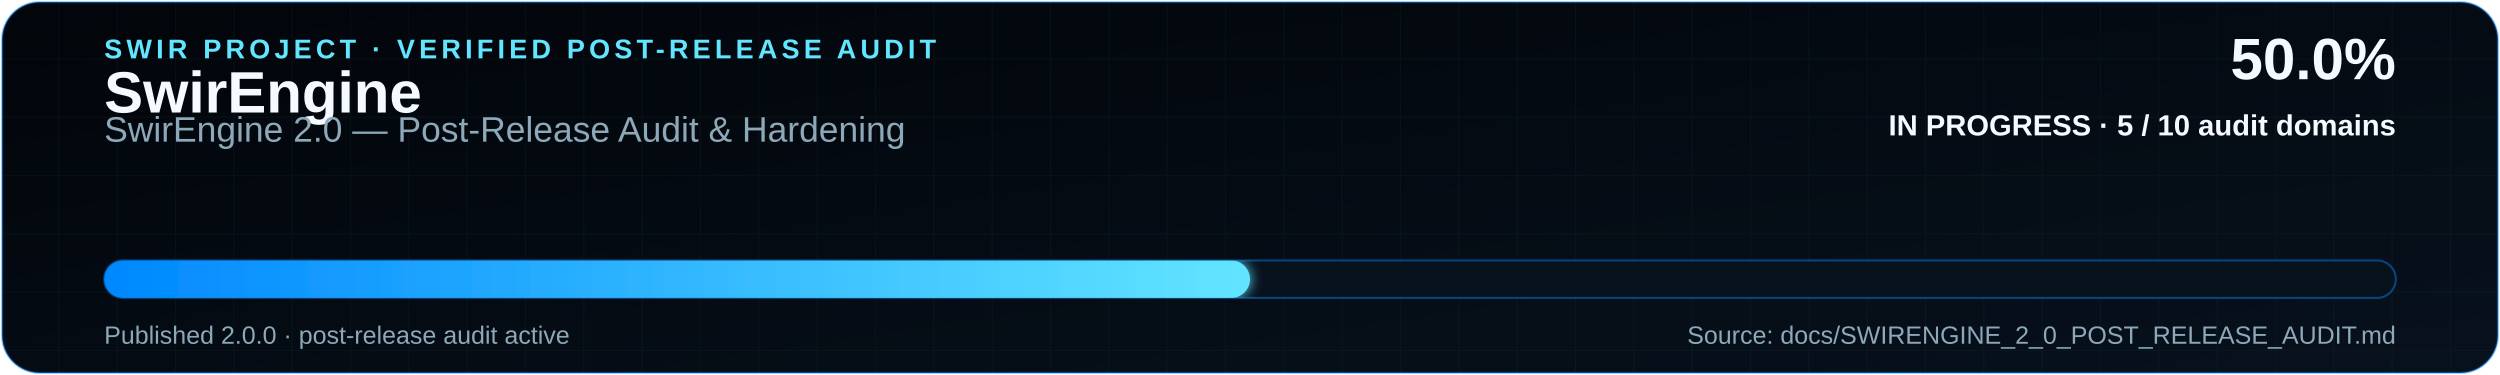
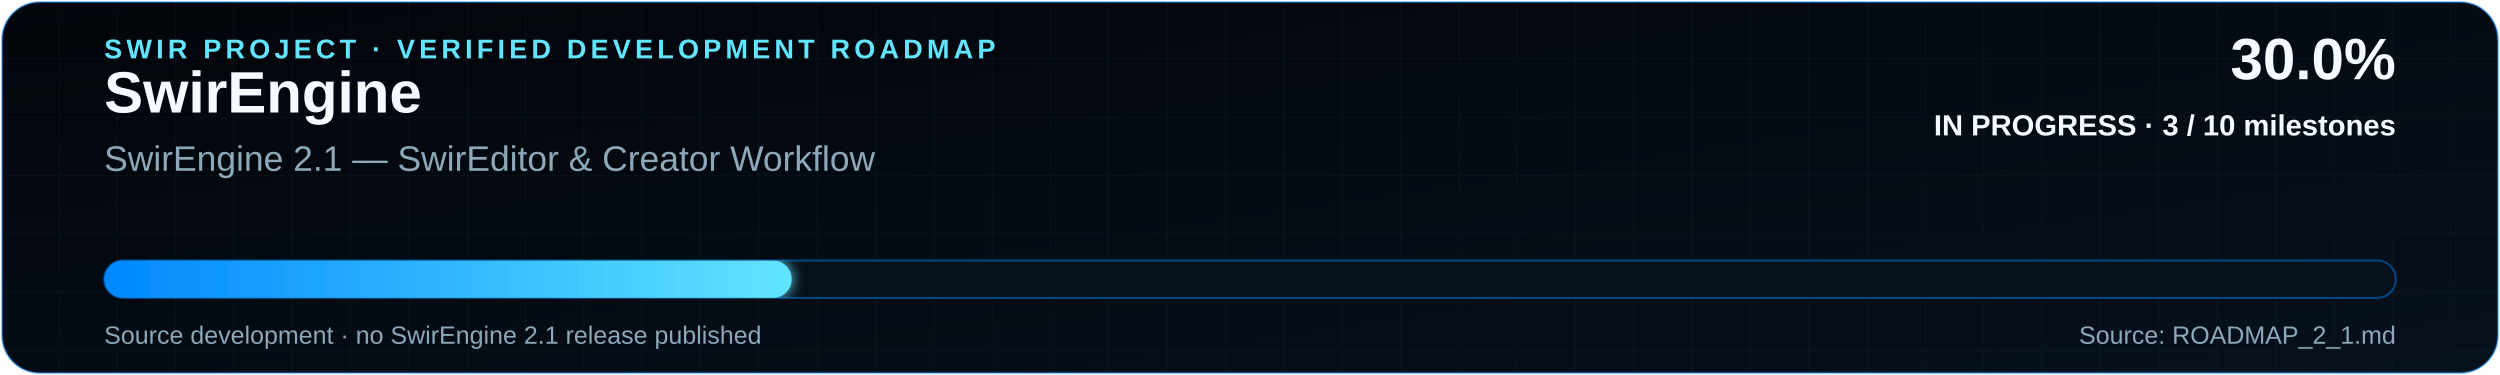
<svg xmlns="http://www.w3.org/2000/svg" width="1200" height="180" viewBox="0 0 1200 180" role="img" aria-labelledby="title desc">
  <defs>
    <linearGradient id="panel" x1="0" y1="0" x2="1" y2="1">
      <stop offset="0" stop-color="#02050A" />
      <stop offset="1" stop-color="#07111C" />
    </linearGradient>
    <linearGradient id="progressGradient" x1="0" y1="0" x2="1" y2="0">
      <stop offset="0" stop-color="#0088FF" />
      <stop offset="1" stop-color="#62E5FF" />
    </linearGradient>
    <filter id="softGlow" x="-10%" y="-80%" width="120%" height="260%">
      <feGaussianBlur stdDeviation="3" result="blur" />
      <feMerge>
        <feMergeNode in="blur" />
        <feMergeNode in="SourceGraphic" />
      </feMerge>
    </filter>
    <pattern id="grid" width="28" height="28" patternUnits="userSpaceOnUse">
      <path d="M 28 0 L 0 0 0 28" fill="none" stroke="#62E5FF" stroke-opacity="0.035" stroke-width="1" />
    </pattern>
    <clipPath id="trackClip">
      <rect x="50" y="125" width="1100" height="18" rx="9" />
    </clipPath>
    <style>
      text { font-family: "Segoe UI", Arial, sans-serif; }
-       .label { fill: #62E5FF; font-size: 13px; font-weight: 700; letter-spacing: 2px; }
-       .project { fill: #F4FAFF; font-size: 28px; font-weight: 700; }
-       .scope { fill: #8DA8B8; font-size: 17px; }
-       .meta { fill: #F4FAFF; font-size: 14px; font-weight: 600; }
-       .release { fill: #8DA8B8; font-size: 12px; }
+       .label { fill:#62E5FF;font-size:13px;font-weight:700;letter-spacing:2px; }
+       .project { fill:#F4FAFF;font-size:28px;font-weight:700; }
+       .scope { fill:#8DA8B8;font-size:17px; }
+       .meta { fill:#F4FAFF;font-size:14px;font-weight:600; }
+       .release { fill:#8DA8B8;font-size:12px; }
    </style>
  </defs>
  <rect x="1" y="1" width="1198" height="178" rx="18" fill="url(#panel)" stroke="#0088FF" stroke-opacity="0.42" />
  <rect x="1" y="1" width="1198" height="178" rx="18" fill="url(#grid)" />
-   <text x="50" y="28" class="label">SWIR PROJECT · VERIFIED POST-RELEASE AUDIT</text>
+   <text x="50" y="28" class="label">SWIR PROJECT · VERIFIED DEVELOPMENT ROADMAP</text>
  <text x="50" y="54" class="project">SwirEngine</text>
-   <text x="50" y="68" class="scope">SwirEngine 2.0 — Post-Release Audit &amp; Hardening</text>
-   <text x="1150" y="38" text-anchor="end" class="project">50.0%</text>
-   <text x="1150" y="65" text-anchor="end" class="meta">IN PROGRESS · 5 / 10 audit domains</text>
+   <text x="50" y="82" class="scope">SwirEngine 2.1 — SwirEditor &amp; Creator Workflow</text>
+   <text x="1150" y="38" text-anchor="end" class="project">30.0%</text>
+   <text x="1150" y="65" text-anchor="end" class="meta">IN PROGRESS · 3 / 10 milestones</text>
  <rect x="50" y="125" width="1100" height="18" rx="9" fill="#07111C" stroke="#0088FF" stroke-opacity="0.45" />
-   <rect x="50" y="125" width="550" height="18" rx="9" fill="url(#progressGradient)" filter="url(#softGlow)" clip-path="url(#trackClip)" />
-   <text x="50" y="165" class="release">Published 2.0.0 · post-release audit active</text>
-   <text x="1150" y="165" text-anchor="end" class="release">Source: docs/SWIRENGINE_2_0_POST_RELEASE_AUDIT.md</text>
+   <rect x="50" y="125" width="330" height="18" rx="9" fill="url(#progressGradient)" filter="url(#softGlow)" clip-path="url(#trackClip)" />
+   <text x="50" y="165" class="release">Source development · no SwirEngine 2.1 release published</text>
+   <text x="1150" y="165" text-anchor="end" class="release">Source: ROADMAP_2_1.md</text>
</svg>
